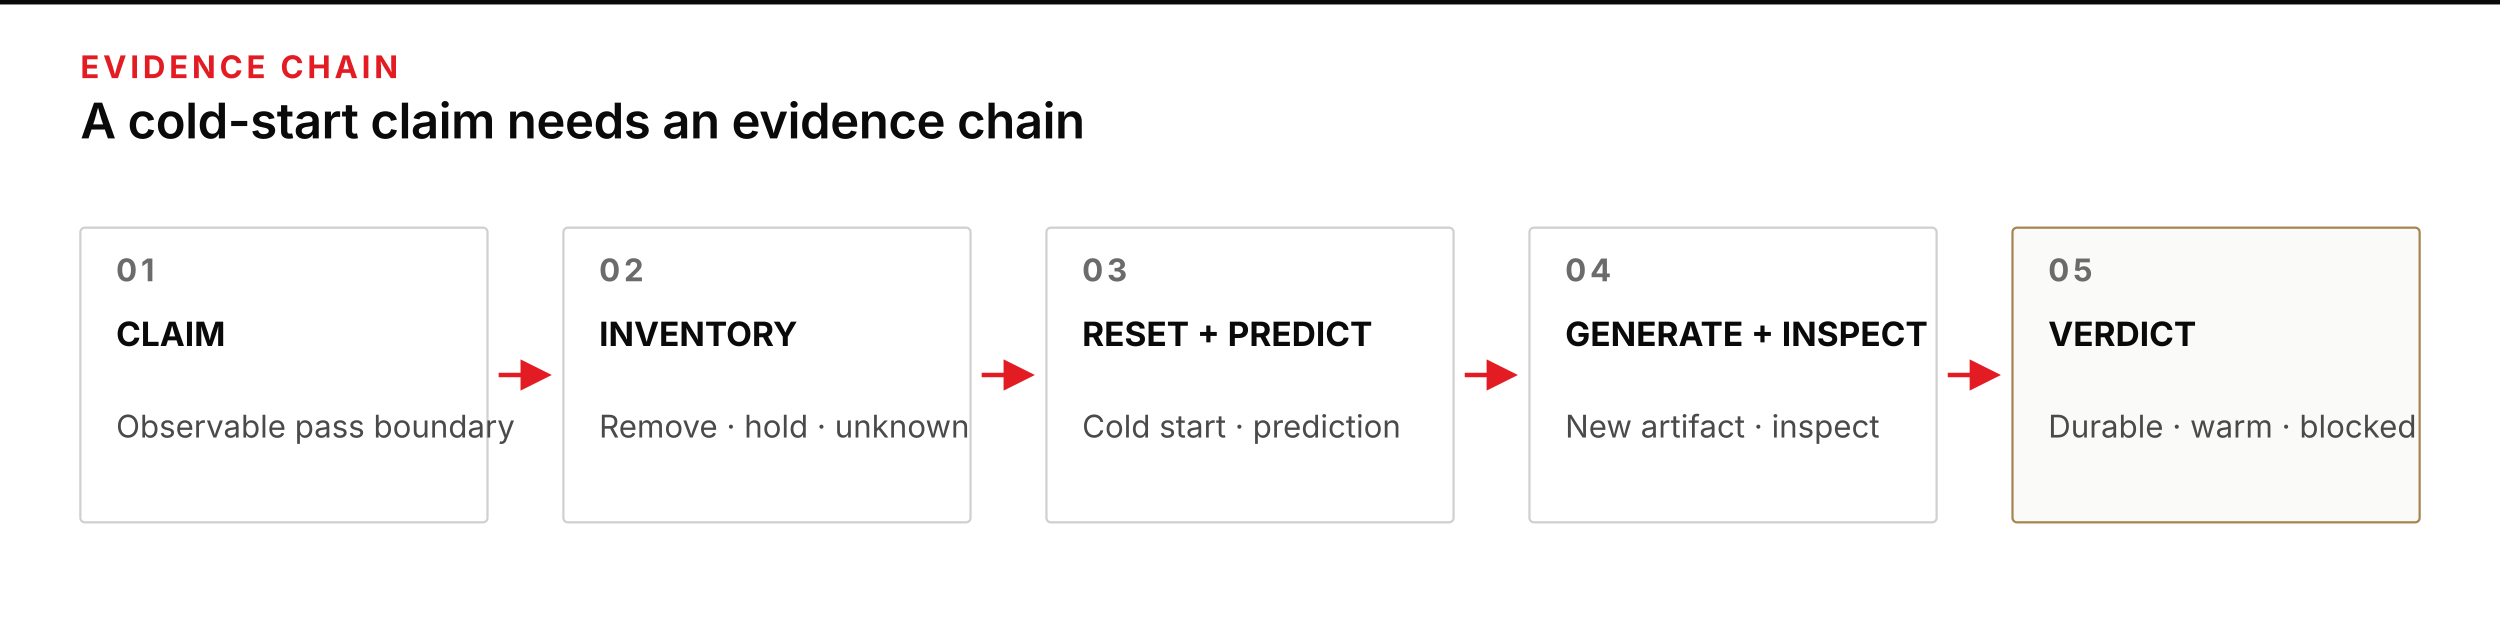
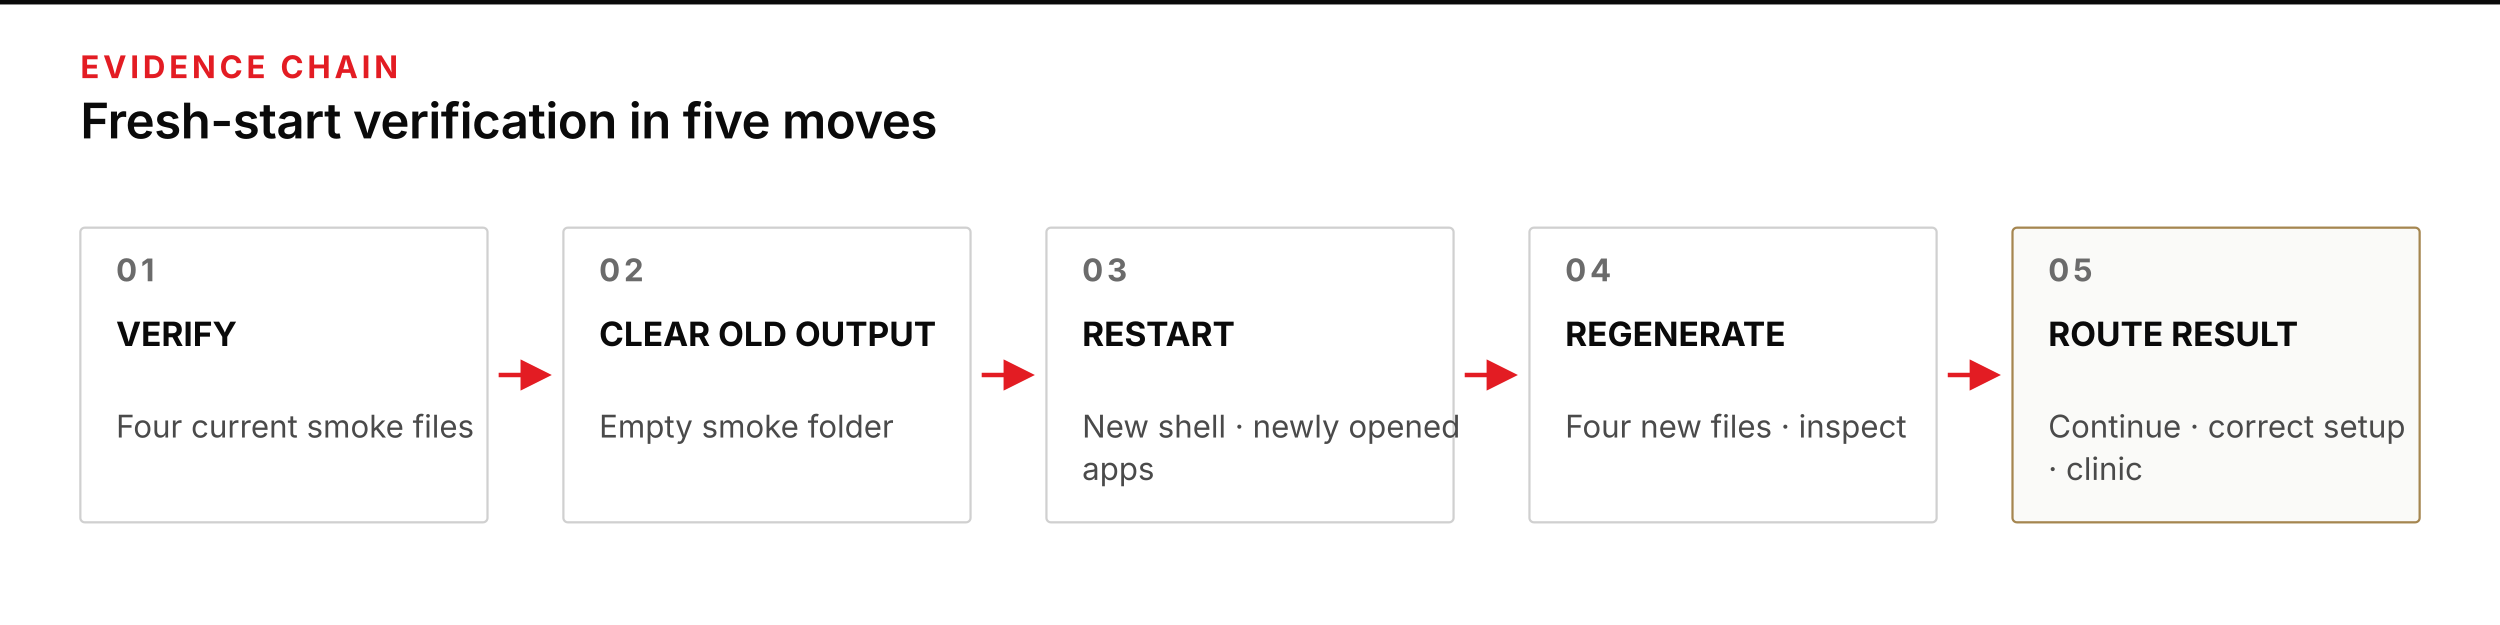
<svg xmlns="http://www.w3.org/2000/svg" viewBox="0 0 1120 280" width="1120" height="280" role="img" aria-labelledby="pw-4-mechanism-title pw-4-mechanism-desc">
  <style>
    text { font-family: Inter, "IBM Plex Sans", "Helvetica Neue", Arial, sans-serif; fill: #0A0A0A; }
    .eyebrow, .step, .micro { font-size: 14px; font-weight: 650; letter-spacing: 1.7px; }
    .eyebrow { fill: #E31C23; }
    .step, .micro { fill: #6B6B6B; }
    .figure-title { font-size: 22px; font-weight: 600; letter-spacing: -0.2px; }
    .label { font-size: 15px; font-weight: 650; }
    .body { font-size: 14px; font-weight: 430; fill: #4A4A4A; }
  </style>
  <rect width="1120" height="280" fill="#FFFFFF" />
  <path d="M 0 0 H 1120" stroke="#0A0A0A" stroke-width="4" />
  <text class="eyebrow" x="36" y="35">EVIDENCE CHAIN</text>
  <text class="figure-title" x="36" y="62" text-anchor="start">
-     <tspan x="36" dy="0">A cold-start claim needs an evidence chain</tspan>
+     <tspan x="36" dy="0">Fresh-start verification in five moves</tspan>
  </text>
  <defs>
    <marker id="pw-4-mechanism-arrow" viewBox="0 0 10 10" refX="8" refY="5" markerWidth="7" markerHeight="7" orient="auto-start-reverse">
      <path d="M 0 0 L 10 5 L 0 10 z" fill="#E31C23" />
    </marker>
  </defs>
  <rect x="36" y="102" width="182.4" height="132" rx="2" fill="#FFFFFF" stroke="#D0D0D0" />
  <text class="step" x="52" y="126">01</text>
  <text class="label" x="52" y="155" text-anchor="start">
-     <tspan x="52" dy="0">CLAIM</tspan>
+     <tspan x="52" dy="0">VERIFY</tspan>
  </text>
  <text class="body" x="52" y="196" text-anchor="start">
-     <tspan x="52" dy="0">Observable pass boundary</tspan>
+     <tspan x="52" dy="0">Four current smoke files</tspan>
  </text>
  <path d="M 223.4 168 H 244.4" fill="none" stroke="#E31C23" stroke-width="2" marker-end="url(#pw-4-mechanism-arrow)" />
  <rect x="252.4" y="102" width="182.4" height="132" rx="2" fill="#FFFFFF" stroke="#D0D0D0" />
  <text class="step" x="268.4" y="126">02</text>
  <text class="label" x="268.4" y="155" text-anchor="start">
-     <tspan x="268.4" dy="0">INVENTORY</tspan>
+     <tspan x="268.4" dy="0">CLEAR OLD OUTPUT</tspan>
  </text>
  <text class="body" x="268.4" y="196" text-anchor="start">
-     <tspan x="268.4" dy="0">Remove · hold · unknown</tspan>
+     <tspan x="268.4" dy="0">Empty smoke folder</tspan>
  </text>
  <path d="M 439.8 168 H 460.8" fill="none" stroke="#E31C23" stroke-width="2" marker-end="url(#pw-4-mechanism-arrow)" />
  <rect x="468.8" y="102" width="182.4" height="132" rx="2" fill="#FFFFFF" stroke="#D0D0D0" />
  <text class="step" x="484.8" y="126">03</text>
  <text class="label" x="484.8" y="155" text-anchor="start">
-     <tspan x="484.8" dy="0">RESET + PREDICT</tspan>
+     <tspan x="484.8" dy="0">RESTART</tspan>
  </text>
  <text class="body" x="484.8" y="196" text-anchor="start">
-     <tspan x="484.8" dy="0">Cold start · prediction</tspan>
+     <tspan x="484.8" dy="0">New shell · newly opened</tspan>
+     <tspan x="484.8" dy="19">apps</tspan>
  </text>
  <path d="M 656.2 168 H 677.2" fill="none" stroke="#E31C23" stroke-width="2" marker-end="url(#pw-4-mechanism-arrow)" />
  <rect x="685.2" y="102" width="182.4" height="132" rx="2" fill="#FFFFFF" stroke="#D0D0D0" />
  <text class="step" x="701.2" y="126">04</text>
  <text class="label" x="701.2" y="155" text-anchor="start">
-     <tspan x="701.2" dy="0">GENERATE + INSPECT</tspan>
+     <tspan x="701.2" dy="0">REGENERATE</tspan>
  </text>
  <text class="body" x="701.2" y="196" text-anchor="start">
-     <tspan x="701.2" dy="0">New artifact · inspect</tspan>
+     <tspan x="701.2" dy="0">Four new files · inspect</tspan>
  </text>
  <path d="M 872.6 168 H 893.6" fill="none" stroke="#E31C23" stroke-width="2" marker-end="url(#pw-4-mechanism-arrow)" />
  <rect x="901.6" y="102" width="182.4" height="132" rx="2" fill="#FAFAF8" stroke="#A58650" />
  <text class="step" x="917.6" y="126">05</text>
  <text class="label" x="917.6" y="155" text-anchor="start">
-     <tspan x="917.6" dy="0">VERDICT</tspan>
+     <tspan x="917.6" dy="0">ROUTE RESULT</tspan>
  </text>
  <text class="body" x="917.6" y="196" text-anchor="start">
-     <tspan x="917.6" dy="0">Durable · warm · blocked</tspan>
+     <tspan x="917.6" dy="0">Continue · correct setup</tspan>
+     <tspan x="917.6" dy="19">· clinic</tspan>
  </text>
</svg>
